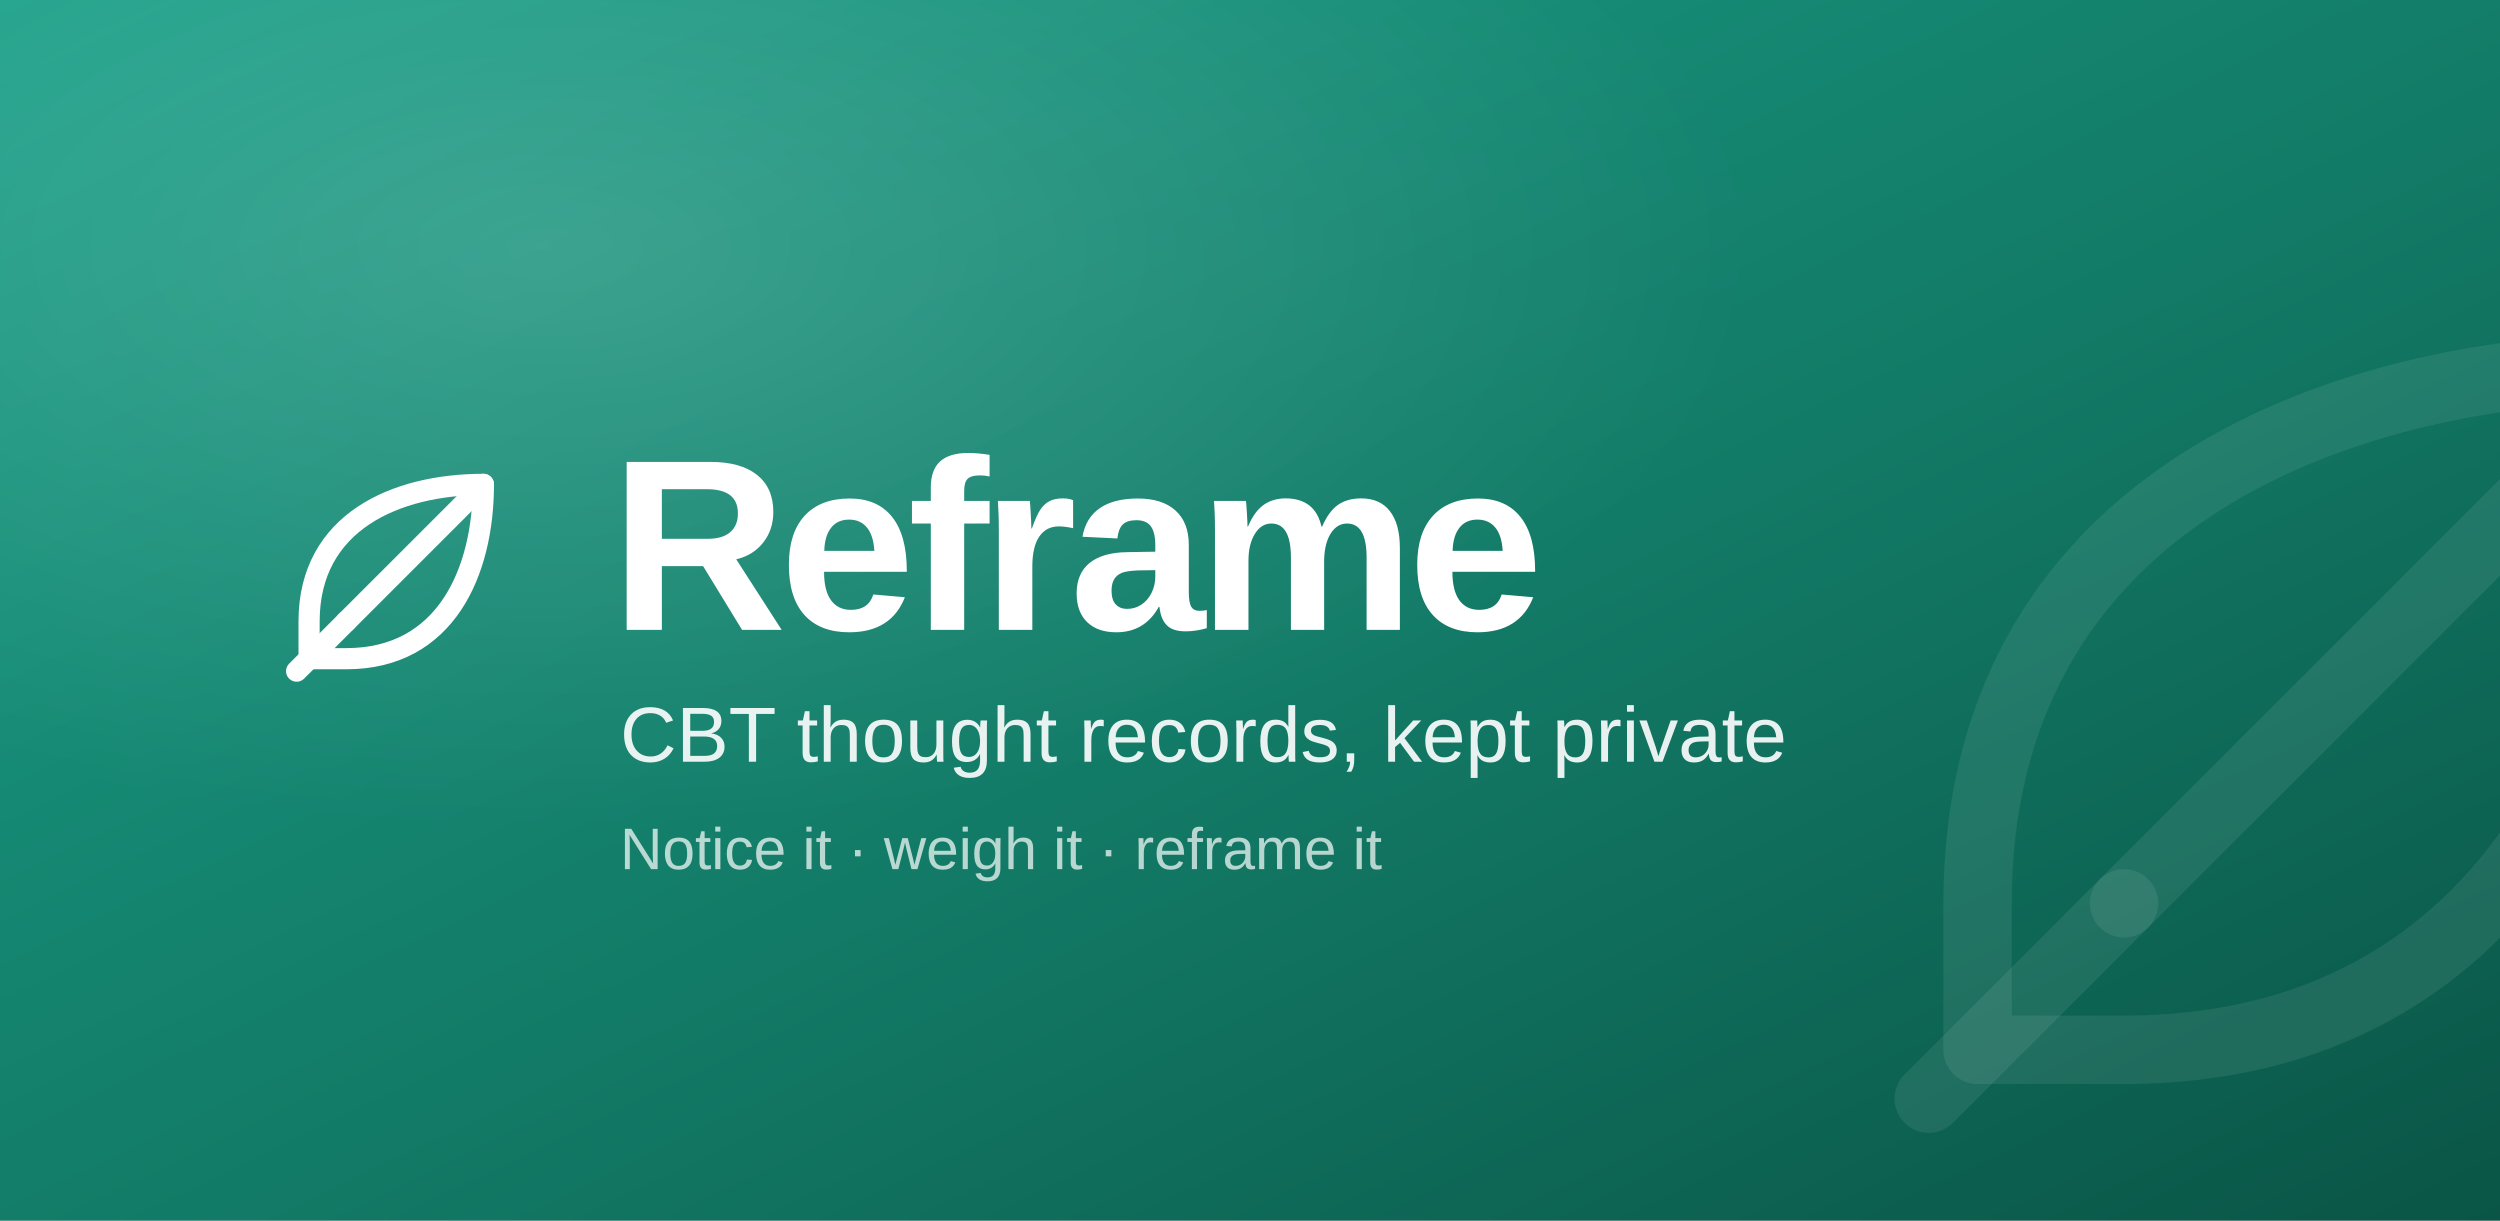
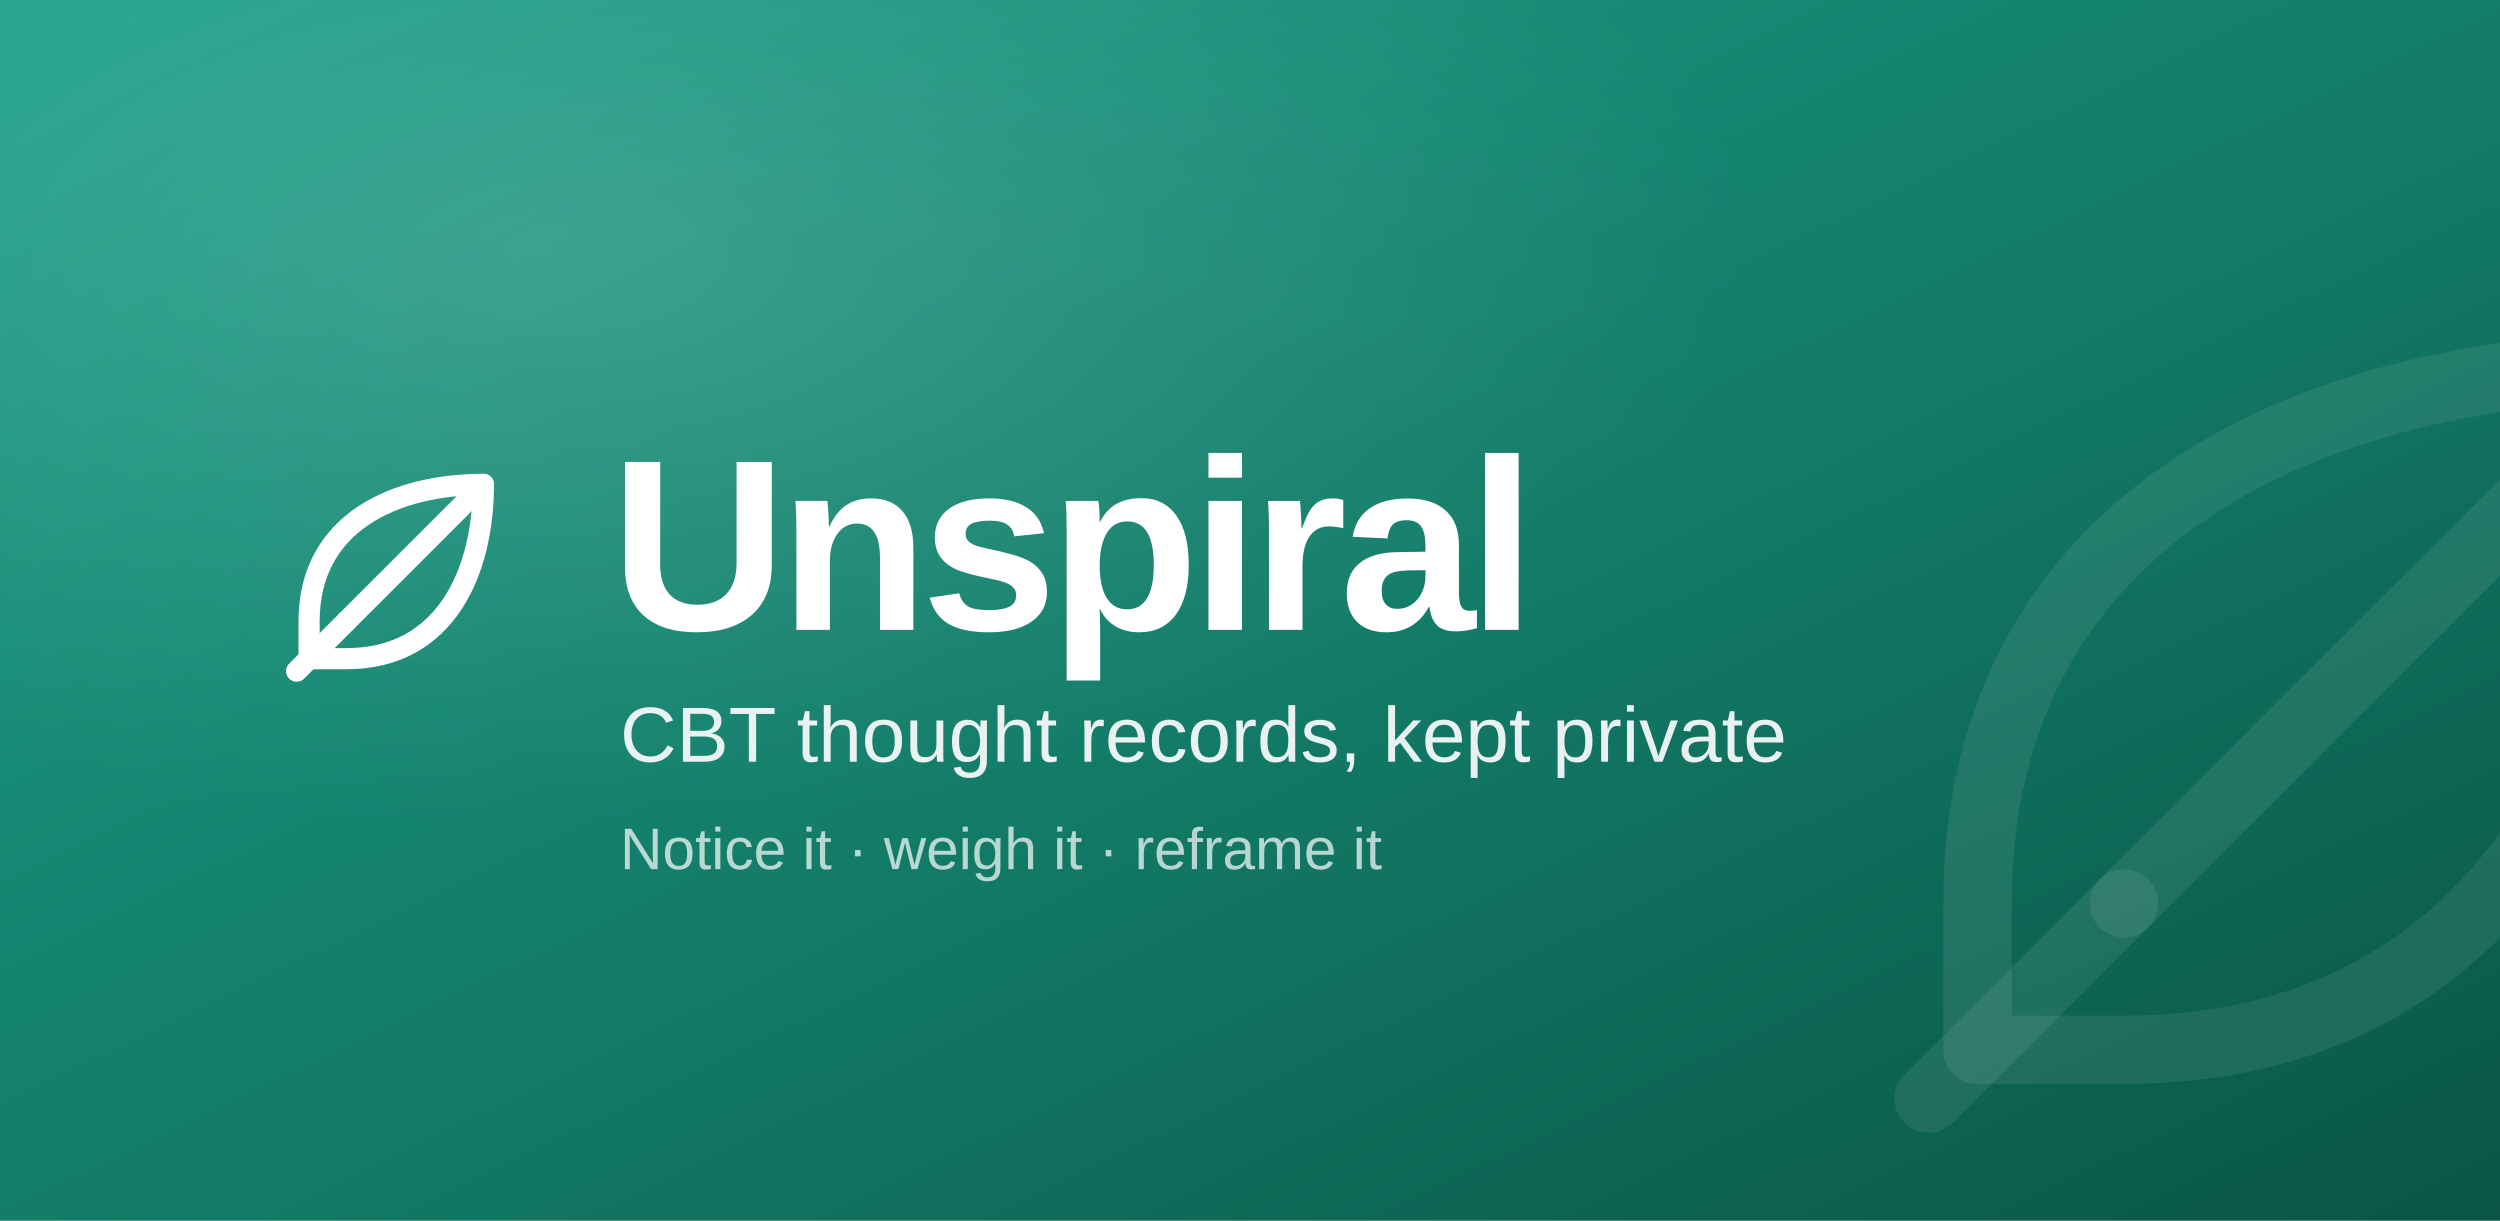
- <svg xmlns="http://www.w3.org/2000/svg" viewBox="0 0 1024 500" width="1024" height="500" role="img" aria-label="Reframe — CBT thought records, kept private">
+ <svg xmlns="http://www.w3.org/2000/svg" viewBox="0 0 1024 500" width="1024" height="500" role="img" aria-label="Unspiral — CBT thought records, kept private">
  <defs>
    <linearGradient id="bg" x1="0" y1="0" x2="1" y2="1">
      <stop offset="0" stop-color="#1aa088" />
      <stop offset="0.55" stop-color="#127a66" />
      <stop offset="1" stop-color="#0a5546" />
    </linearGradient>
    <radialGradient id="glow" cx="0.22" cy="0.2" r="0.8">
      <stop offset="0" stop-color="#ffffff" stop-opacity="0.16" />
      <stop offset="0.6" stop-color="#ffffff" stop-opacity="0" />
    </radialGradient>
  </defs>
  <rect width="1024" height="500" fill="url(#bg)" />
  <rect width="1024" height="500" fill="url(#glow)" />
  <g transform="translate(690 70) scale(20)" fill="none" stroke="#ffffff" stroke-opacity="0.08" stroke-width="1.4" stroke-linecap="round" stroke-linejoin="round">
    <path d="M20 4 9 15" />
    <path d="M20 4c-7 0-14 3-14 11v3h3c8 0 11-7 11-14z" />
    <path d="M5 19l4-4" />
  </g>
  <g transform="translate(96 178) scale(5.1)" fill="none" stroke="#ffffff" stroke-width="1.7" stroke-linecap="round" stroke-linejoin="round">
    <path d="M20 4 9 15" />
    <path d="M20 4c-7 0-14 3-14 11v3h3c8 0 11-7 11-14z" />
    <path d="M5 19l4-4" />
  </g>
-   <text x="250" y="258" font-family="Arial, Helvetica, sans-serif" font-size="100" font-weight="800" letter-spacing="-3" fill="#ffffff">Reframe</text>
+   <text x="250" y="258" font-family="Arial, Helvetica, sans-serif" font-size="100" font-weight="800" letter-spacing="-3" fill="#ffffff">Unspiral</text>
  <text x="254" y="312" font-family="Arial, Helvetica, sans-serif" font-size="32" font-weight="500" fill="#ffffff" fill-opacity="0.9">CBT thought records, kept private</text>
  <text x="254" y="356" font-family="Arial, Helvetica, sans-serif" font-size="24" font-weight="500" fill="#ffffff" fill-opacity="0.7">Notice it · weigh it · reframe it</text>
</svg>
